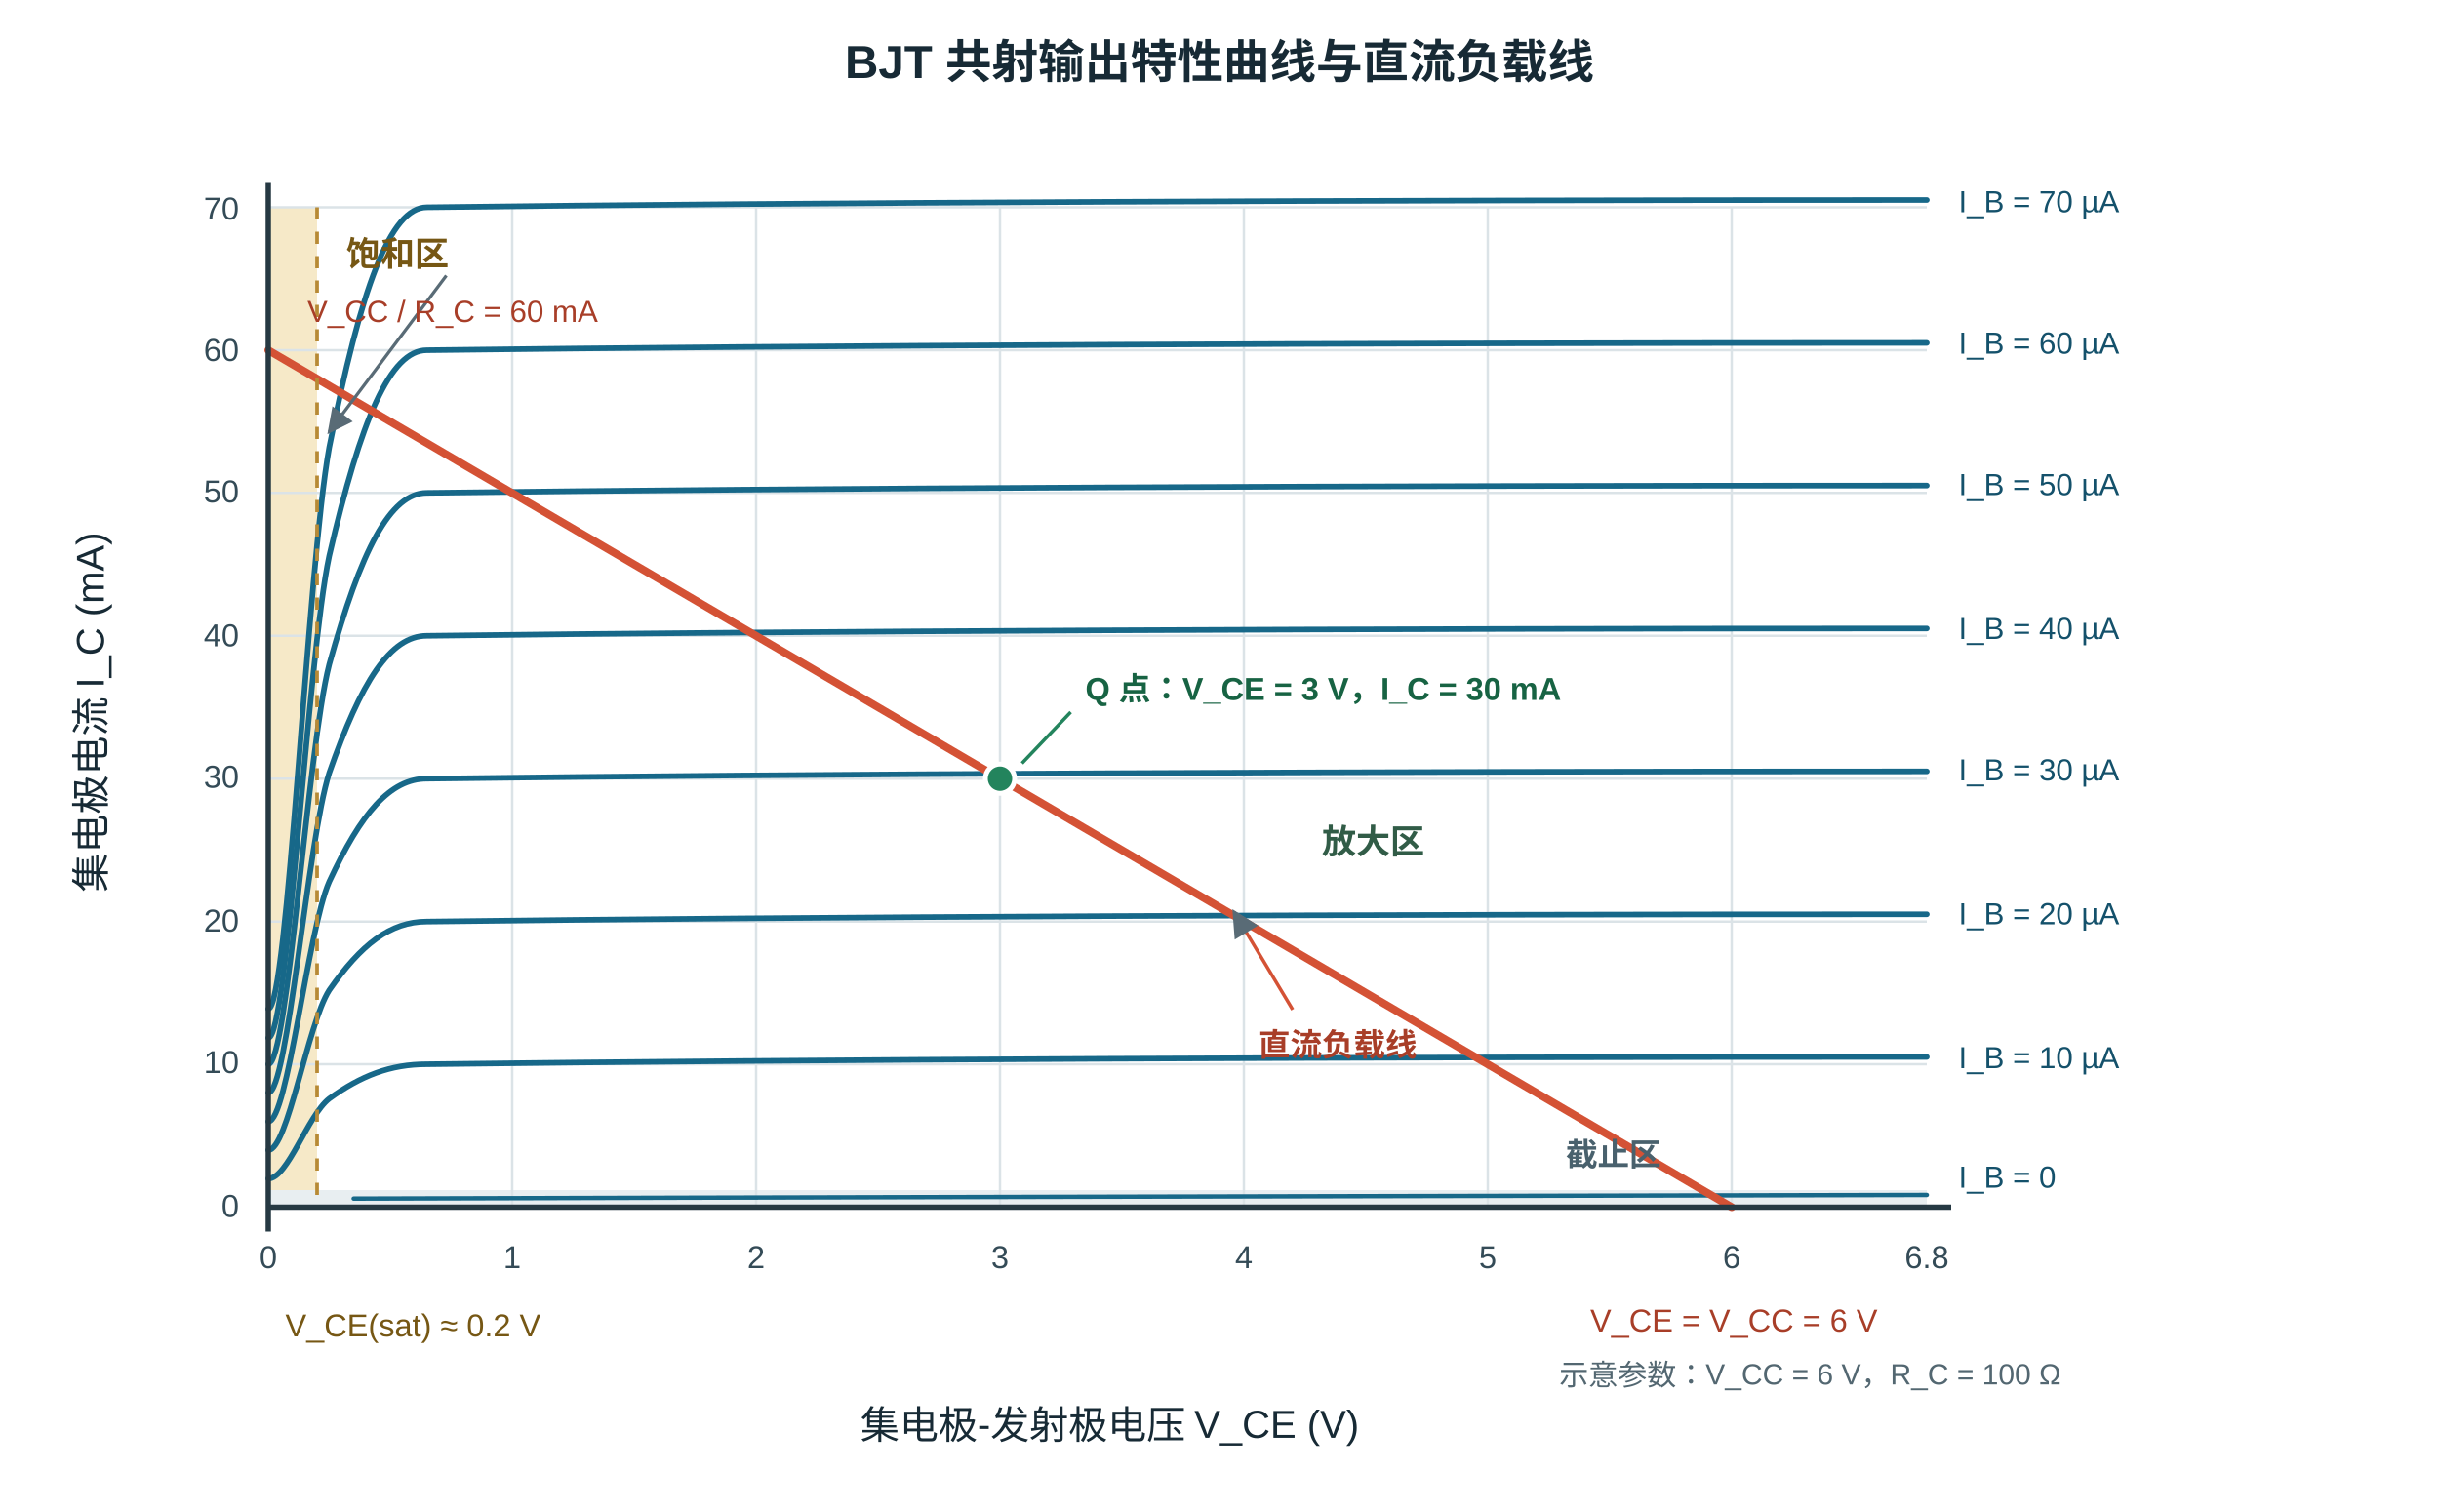
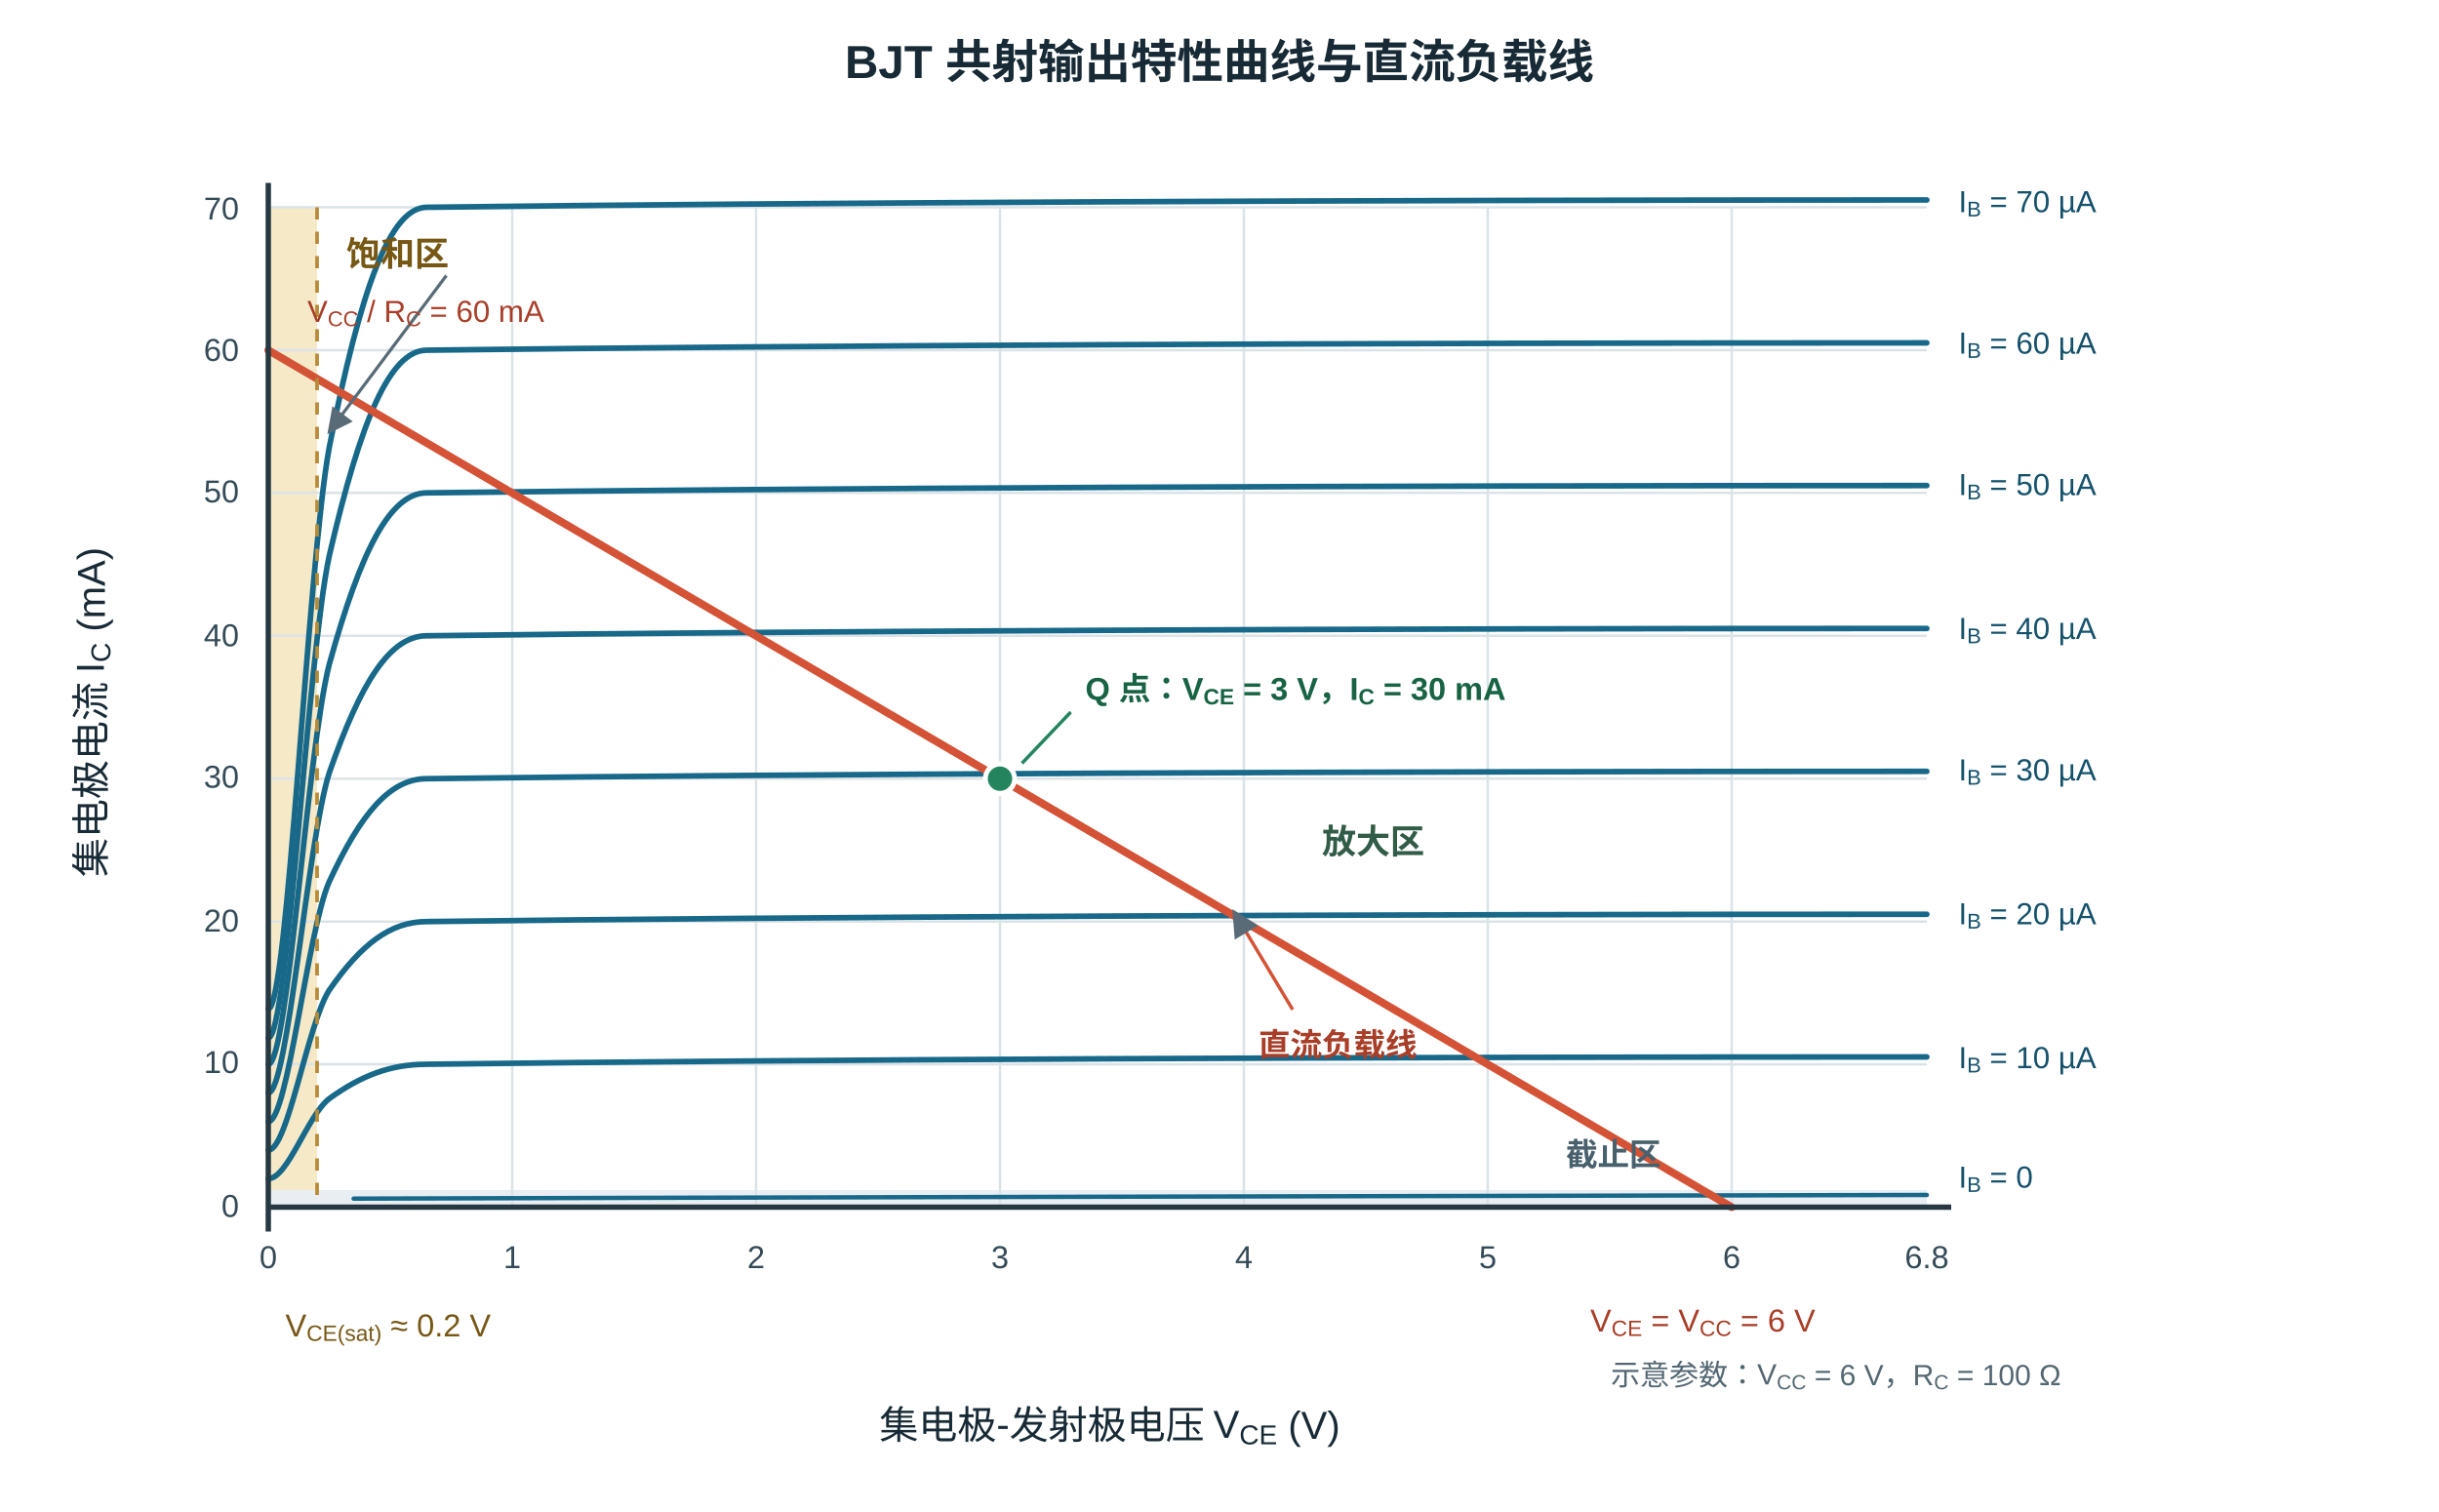
<svg xmlns="http://www.w3.org/2000/svg" width="1000" height="620" viewBox="0 0 1000 620" role="img" aria-labelledby="title desc">
  <defs>
    <marker id="arrow" markerWidth="8" markerHeight="8" refX="7" refY="4" orient="auto">
      <path d="M0,0 L8,4 L0,8 Z" fill="#596b76" />
    </marker>
  </defs>
  <rect width="1000" height="620" fill="#ffffff" />
  <text x="500" y="32" text-anchor="middle" font-family="Arial, 'Microsoft YaHei', sans-serif" font-size="19" font-weight="600" fill="#172a35">BJT 共射输出特性曲线与直流负载线</text>
  <rect x="110" y="85" width="20" height="410" fill="#f6e9c8" />
  <rect x="110" y="488" width="680" height="7" fill="#e8eef1" />
  <g stroke="#dbe3e7" stroke-width="1">
    <path d="M110 436.4H790 M110 377.9H790 M110 319.3H790 M110 260.7H790 M110 202.1H790 M110 143.6H790 M110 85H790" />
    <path d="M210 85V495 M310 85V495 M410 85V495 M510 85V495 M610 85V495 M710 85V495" />
  </g>
  <g fill="none" stroke="#176889" stroke-width="2.3" stroke-linecap="round" stroke-linejoin="round">
    <path d="M110 483.3 C118 483.3 126 457.5 135 450.5 C148 441.1 160 436.4 175 436.4 C330 434.4 560 433.4 790 433.4" />
    <path d="M110 471.6 C118 471.6 126 420.1 135 406 C148 387.3 160 377.9 175 377.9 C330 375.9 560 374.9 790 374.9" />
    <path d="M110 459.9 C118 459.9 126 382 135 361.5 C148 333.4 160 319.3 175 319.3 C330 317.3 560 316.3 790 316.3" />
    <path d="M110 448.1 C118 448.1 126 345.1 135 316.9 C148 279.5 160 260.7 175 260.7 C330 258.7 560 257.7 790 257.7" />
    <path d="M110 436.4 C118 436.4 126 307.5 135 272.4 C148 225.5 160 202.1 175 202.1 C330 200.1 560 199.1 790 199.1" />
    <path d="M110 425.6 C118 425.6 126 270 135 227.9 C148 171.7 160 143.6 175 143.6 C330 141.6 560 140.6 790 140.6" />
    <path d="M110 413.7 C118 413.7 126 232.6 135 183.4 C148 117.8 160 85 175 85 C330 83 560 82 790 82" />
    <path d="M145 491.5 C310 491 560 490.5 790 490" stroke-width="1.8" />
  </g>
  <path d="M110 143.6 L710 495" fill="none" stroke="#d45235" stroke-width="3.2" stroke-linecap="round" />
  <g stroke="#263943" stroke-width="2.2" fill="none">
    <path d="M110 495H800 M110 505V75" />
  </g>
  <g fill="#344b57" font-family="Arial, 'Microsoft YaHei', sans-serif" font-size="13">
    <text x="98" y="499" text-anchor="end">0</text>
    <text x="98" y="440" text-anchor="end">10</text>
    <text x="98" y="382" text-anchor="end">20</text>
    <text x="98" y="323" text-anchor="end">30</text>
    <text x="98" y="265" text-anchor="end">40</text>
    <text x="98" y="206" text-anchor="end">50</text>
    <text x="98" y="148" text-anchor="end">60</text>
    <text x="98" y="90" text-anchor="end">70</text>
    <text x="110" y="520" text-anchor="middle">0</text>
    <text x="210" y="520" text-anchor="middle">1</text>
    <text x="310" y="520" text-anchor="middle">2</text>
    <text x="410" y="520" text-anchor="middle">3</text>
    <text x="510" y="520" text-anchor="middle">4</text>
    <text x="610" y="520" text-anchor="middle">5</text>
    <text x="710" y="520" text-anchor="middle">6</text>
    <text x="790" y="520" text-anchor="middle">6.8</text>
  </g>
-   <text x="43" y="292" transform="rotate(-90 43 292)" text-anchor="middle" font-family="Arial, 'Microsoft YaHei', sans-serif" font-size="16" fill="#172a35">集电极电流 I_C (mA)</text>
-   <text x="455" y="590" text-anchor="middle" font-family="Arial, 'Microsoft YaHei', sans-serif" font-size="16" fill="#172a35">集电极-发射极电压 V_CE (V)</text>
+   <text x="43" y="292" transform="rotate(-90 43 292)" text-anchor="middle" font-family="Arial, 'Microsoft YaHei', sans-serif" font-size="16" fill="#172a35">集电极电流 I<tspan baseline-shift="sub" font-size="70%">C</tspan> (mA)</text>
+   <text x="455" y="590" text-anchor="middle" font-family="Arial, 'Microsoft YaHei', sans-serif" font-size="16" fill="#172a35">集电极-发射极电压 V<tspan baseline-shift="sub" font-size="70%">CE</tspan> (V)</text>
  <path d="M130 85V495" stroke="#b78a35" stroke-width="1.5" stroke-dasharray="5 5" />
  <text x="142" y="109" font-family="Arial, 'Microsoft YaHei', sans-serif" font-size="14" font-weight="600" fill="#765714">饱和区</text>
  <path d="M183 113 L135 177" stroke="#596b76" stroke-width="1.3" marker-end="url(#arrow)" />
  <text x="542" y="350" font-family="Arial, 'Microsoft YaHei', sans-serif" font-size="14" font-weight="600" fill="#315c47">放大区</text>
  <text x="642" y="478" font-family="Arial, 'Microsoft YaHei', sans-serif" font-size="13" font-weight="600" fill="#49616d">截止区</text>
-   <text x="117" y="548" font-family="Arial, 'Microsoft YaHei', sans-serif" font-size="13" fill="#765714">V_CE(sat) ≈ 0.2 V</text>
+   <text x="117" y="548" font-family="Arial, 'Microsoft YaHei', sans-serif" font-size="13" fill="#765714">V<tspan baseline-shift="sub" font-size="70%">CE(sat)</tspan> ≈ 0.2 V</text>
  <g font-family="Arial, 'Microsoft YaHei', sans-serif" font-size="12.5" fill="#14516b">
-     <text x="803" y="87">I_B = 70 µA</text>
-     <text x="803" y="145">I_B = 60 µA</text>
-     <text x="803" y="203">I_B = 50 µA</text>
-     <text x="803" y="262">I_B = 40 µA</text>
-     <text x="803" y="320">I_B = 30 µA</text>
-     <text x="803" y="379">I_B = 20 µA</text>
-     <text x="803" y="438">I_B = 10 µA</text>
-     <text x="803" y="487">I_B = 0</text>
+     <text x="803" y="87">I<tspan baseline-shift="sub" font-size="70%">B</tspan> = 70 µA</text>
+     <text x="803" y="145">I<tspan baseline-shift="sub" font-size="70%">B</tspan> = 60 µA</text>
+     <text x="803" y="203">I<tspan baseline-shift="sub" font-size="70%">B</tspan> = 50 µA</text>
+     <text x="803" y="262">I<tspan baseline-shift="sub" font-size="70%">B</tspan> = 40 µA</text>
+     <text x="803" y="320">I<tspan baseline-shift="sub" font-size="70%">B</tspan> = 30 µA</text>
+     <text x="803" y="379">I<tspan baseline-shift="sub" font-size="70%">B</tspan> = 20 µA</text>
+     <text x="803" y="438">I<tspan baseline-shift="sub" font-size="70%">B</tspan> = 10 µA</text>
+     <text x="803" y="487">I<tspan baseline-shift="sub" font-size="70%">B</tspan> = 0</text>
  </g>
  <circle cx="410" cy="319.3" r="6" fill="#23845d" stroke="#ffffff" stroke-width="2" />
  <path d="M419 313 L439 292" stroke="#23845d" stroke-width="1.4" />
-   <text x="445" y="287" font-family="Arial, 'Microsoft YaHei', sans-serif" font-size="13" font-weight="600" fill="#176343">Q 点：V_CE = 3 V，I_C = 30 mA</text>
+   <text x="445" y="287" font-family="Arial, 'Microsoft YaHei', sans-serif" font-size="13" font-weight="600" fill="#176343">Q 点：V<tspan baseline-shift="sub" font-size="70%">CE</tspan> = 3 V，I<tspan baseline-shift="sub" font-size="70%">C</tspan> = 30 mA</text>
  <path d="M530 414 L506 374" stroke="#d45235" stroke-width="1.4" marker-end="url(#arrow)" />
  <text x="516" y="433" font-family="Arial, 'Microsoft YaHei', sans-serif" font-size="13" font-weight="600" fill="#a83e28">直流负载线</text>
-   <text x="126" y="132" font-family="Arial, 'Microsoft YaHei', sans-serif" font-size="12.5" fill="#a83e28">V_CC / R_C = 60 mA</text>
-   <text x="652" y="546" font-family="Arial, 'Microsoft YaHei', sans-serif" font-size="13" fill="#a83e28">V_CE = V_CC = 6 V</text>
-   <text x="845" y="568" text-anchor="end" font-family="Arial, 'Microsoft YaHei', sans-serif" font-size="12" fill="#536771">示意参数：V_CC = 6 V，R_C = 100 Ω</text>
+   <text x="126" y="132" font-family="Arial, 'Microsoft YaHei', sans-serif" font-size="12.5" fill="#a83e28">V<tspan baseline-shift="sub" font-size="70%">CC</tspan> / R<tspan baseline-shift="sub" font-size="70%">C</tspan> = 60 mA</text>
+   <text x="652" y="546" font-family="Arial, 'Microsoft YaHei', sans-serif" font-size="13" fill="#a83e28">V<tspan baseline-shift="sub" font-size="70%">CE</tspan> = V<tspan baseline-shift="sub" font-size="70%">CC</tspan> = 6 V</text>
+   <text x="845" y="568" text-anchor="end" font-family="Arial, 'Microsoft YaHei', sans-serif" font-size="12" fill="#536771">示意参数：V<tspan baseline-shift="sub" font-size="70%">CC</tspan> = 6 V，R<tspan baseline-shift="sub" font-size="70%">C</tspan> = 100 Ω</text>
</svg>
